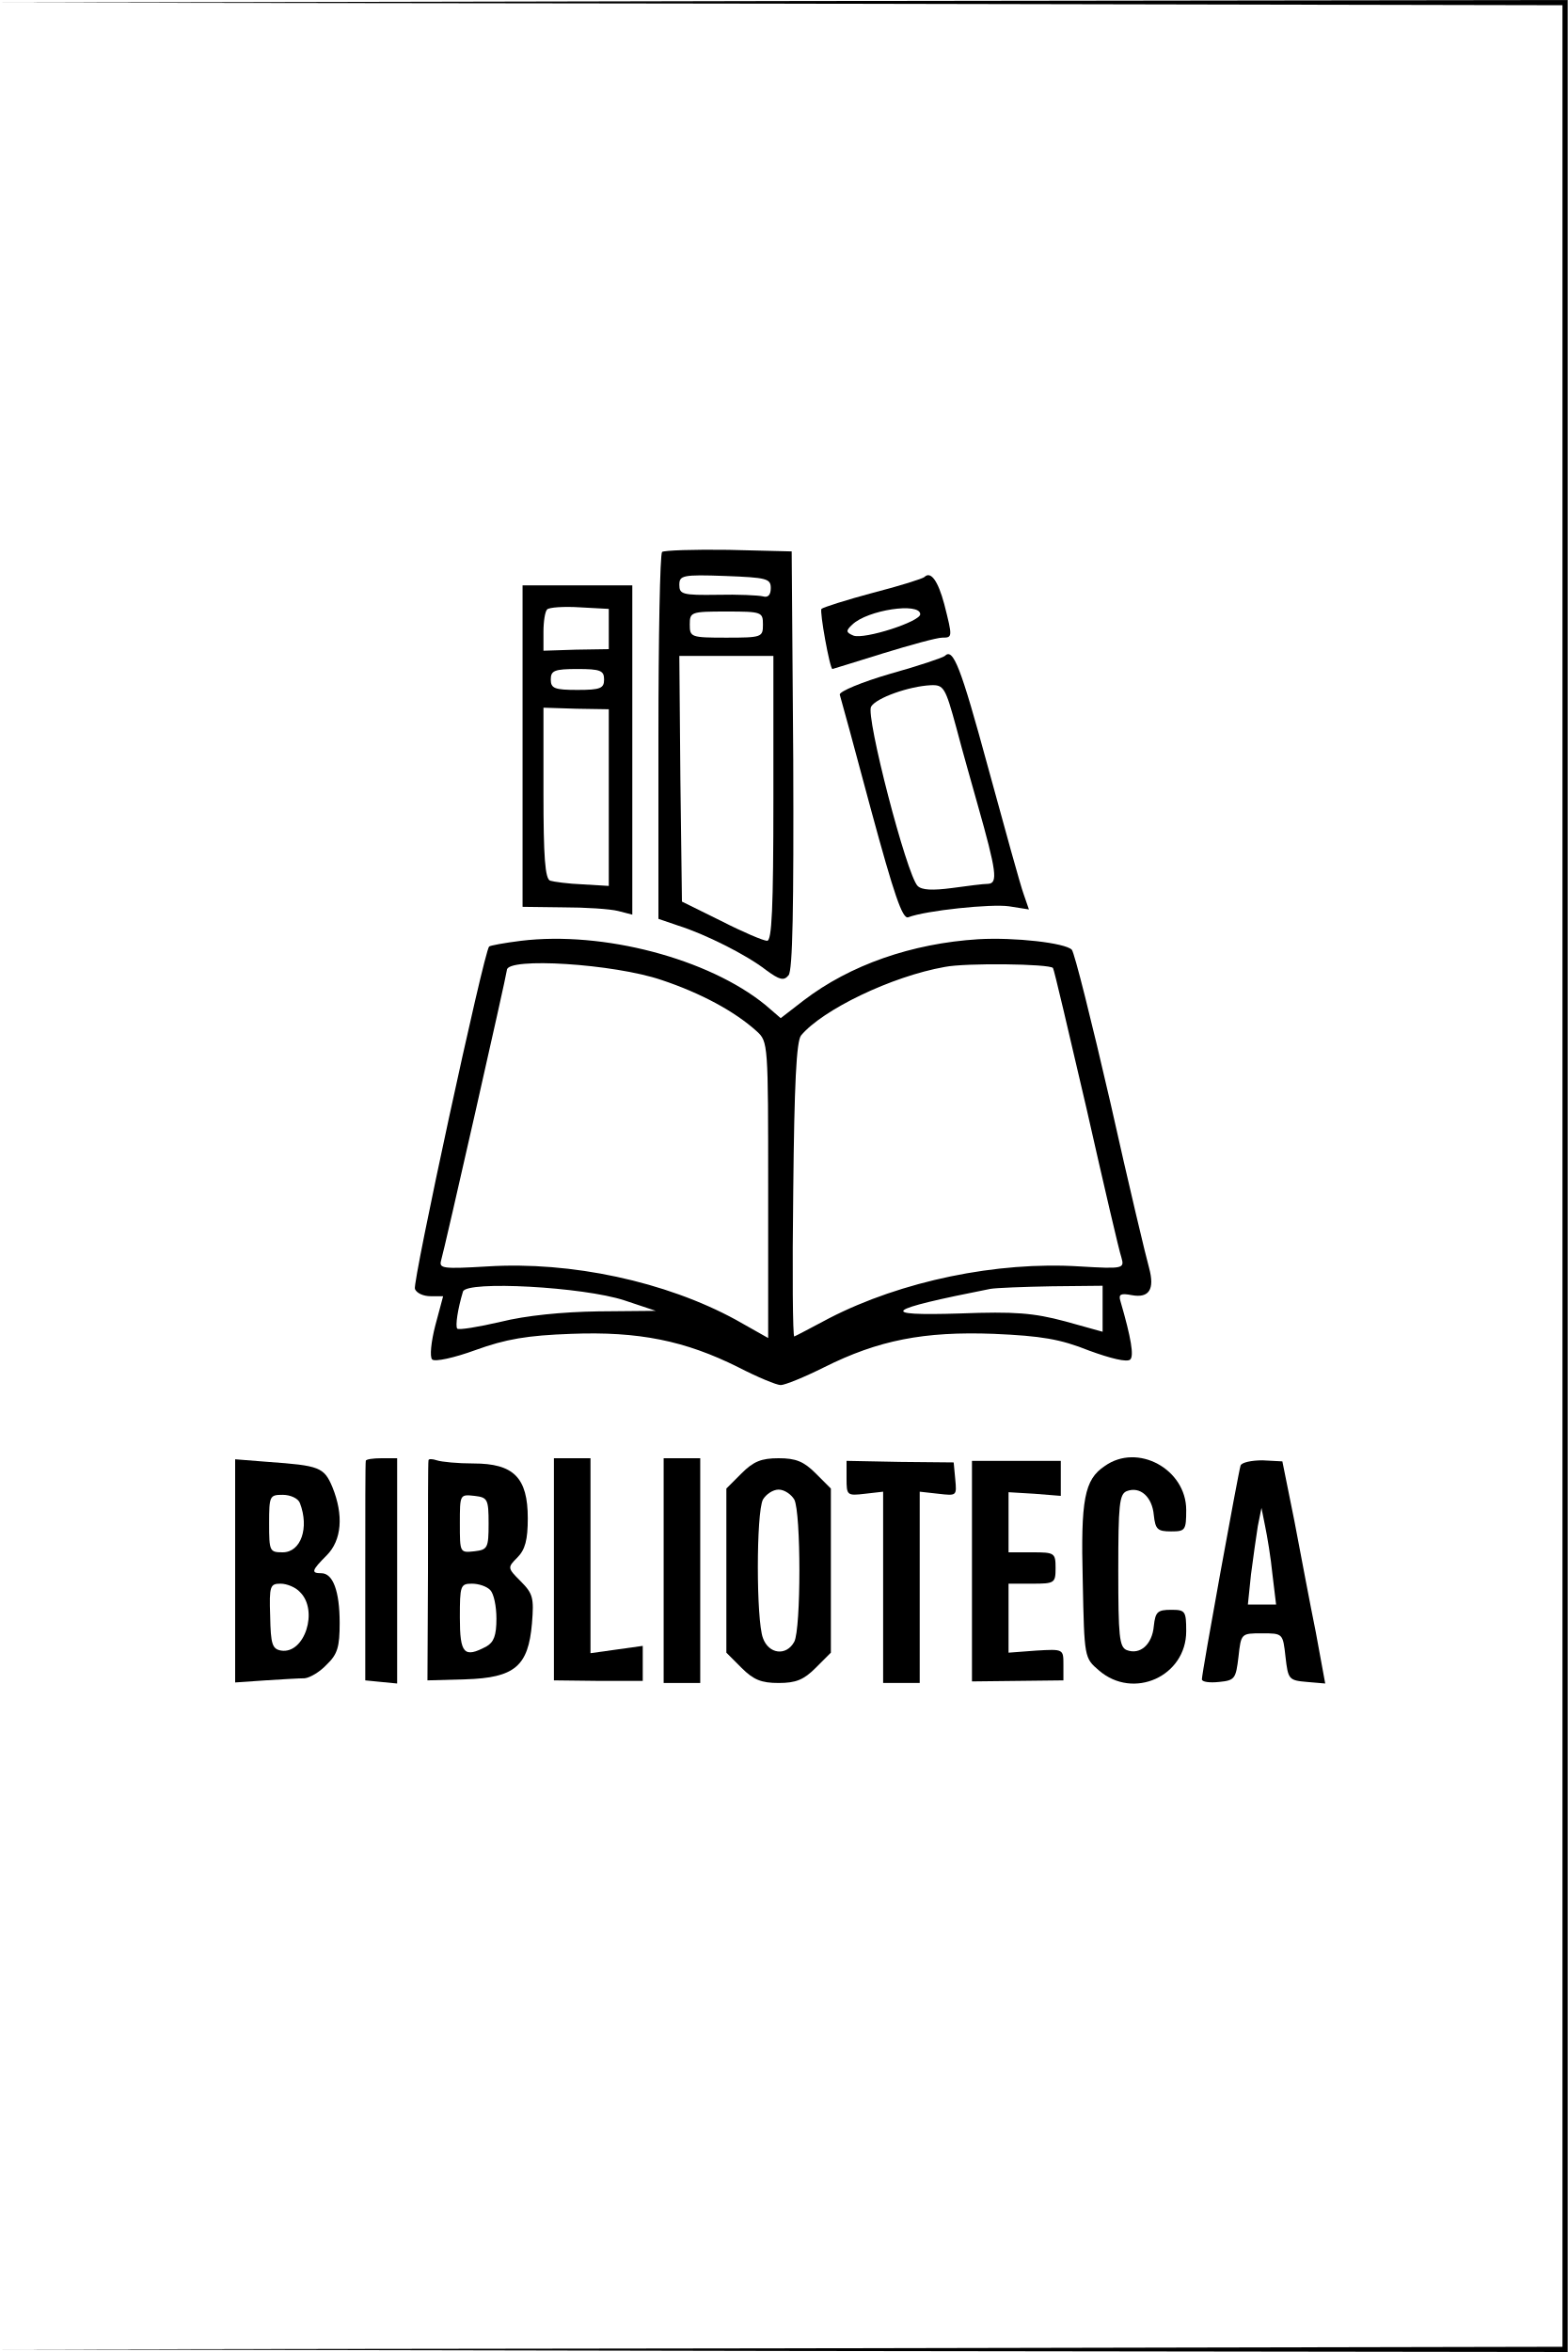
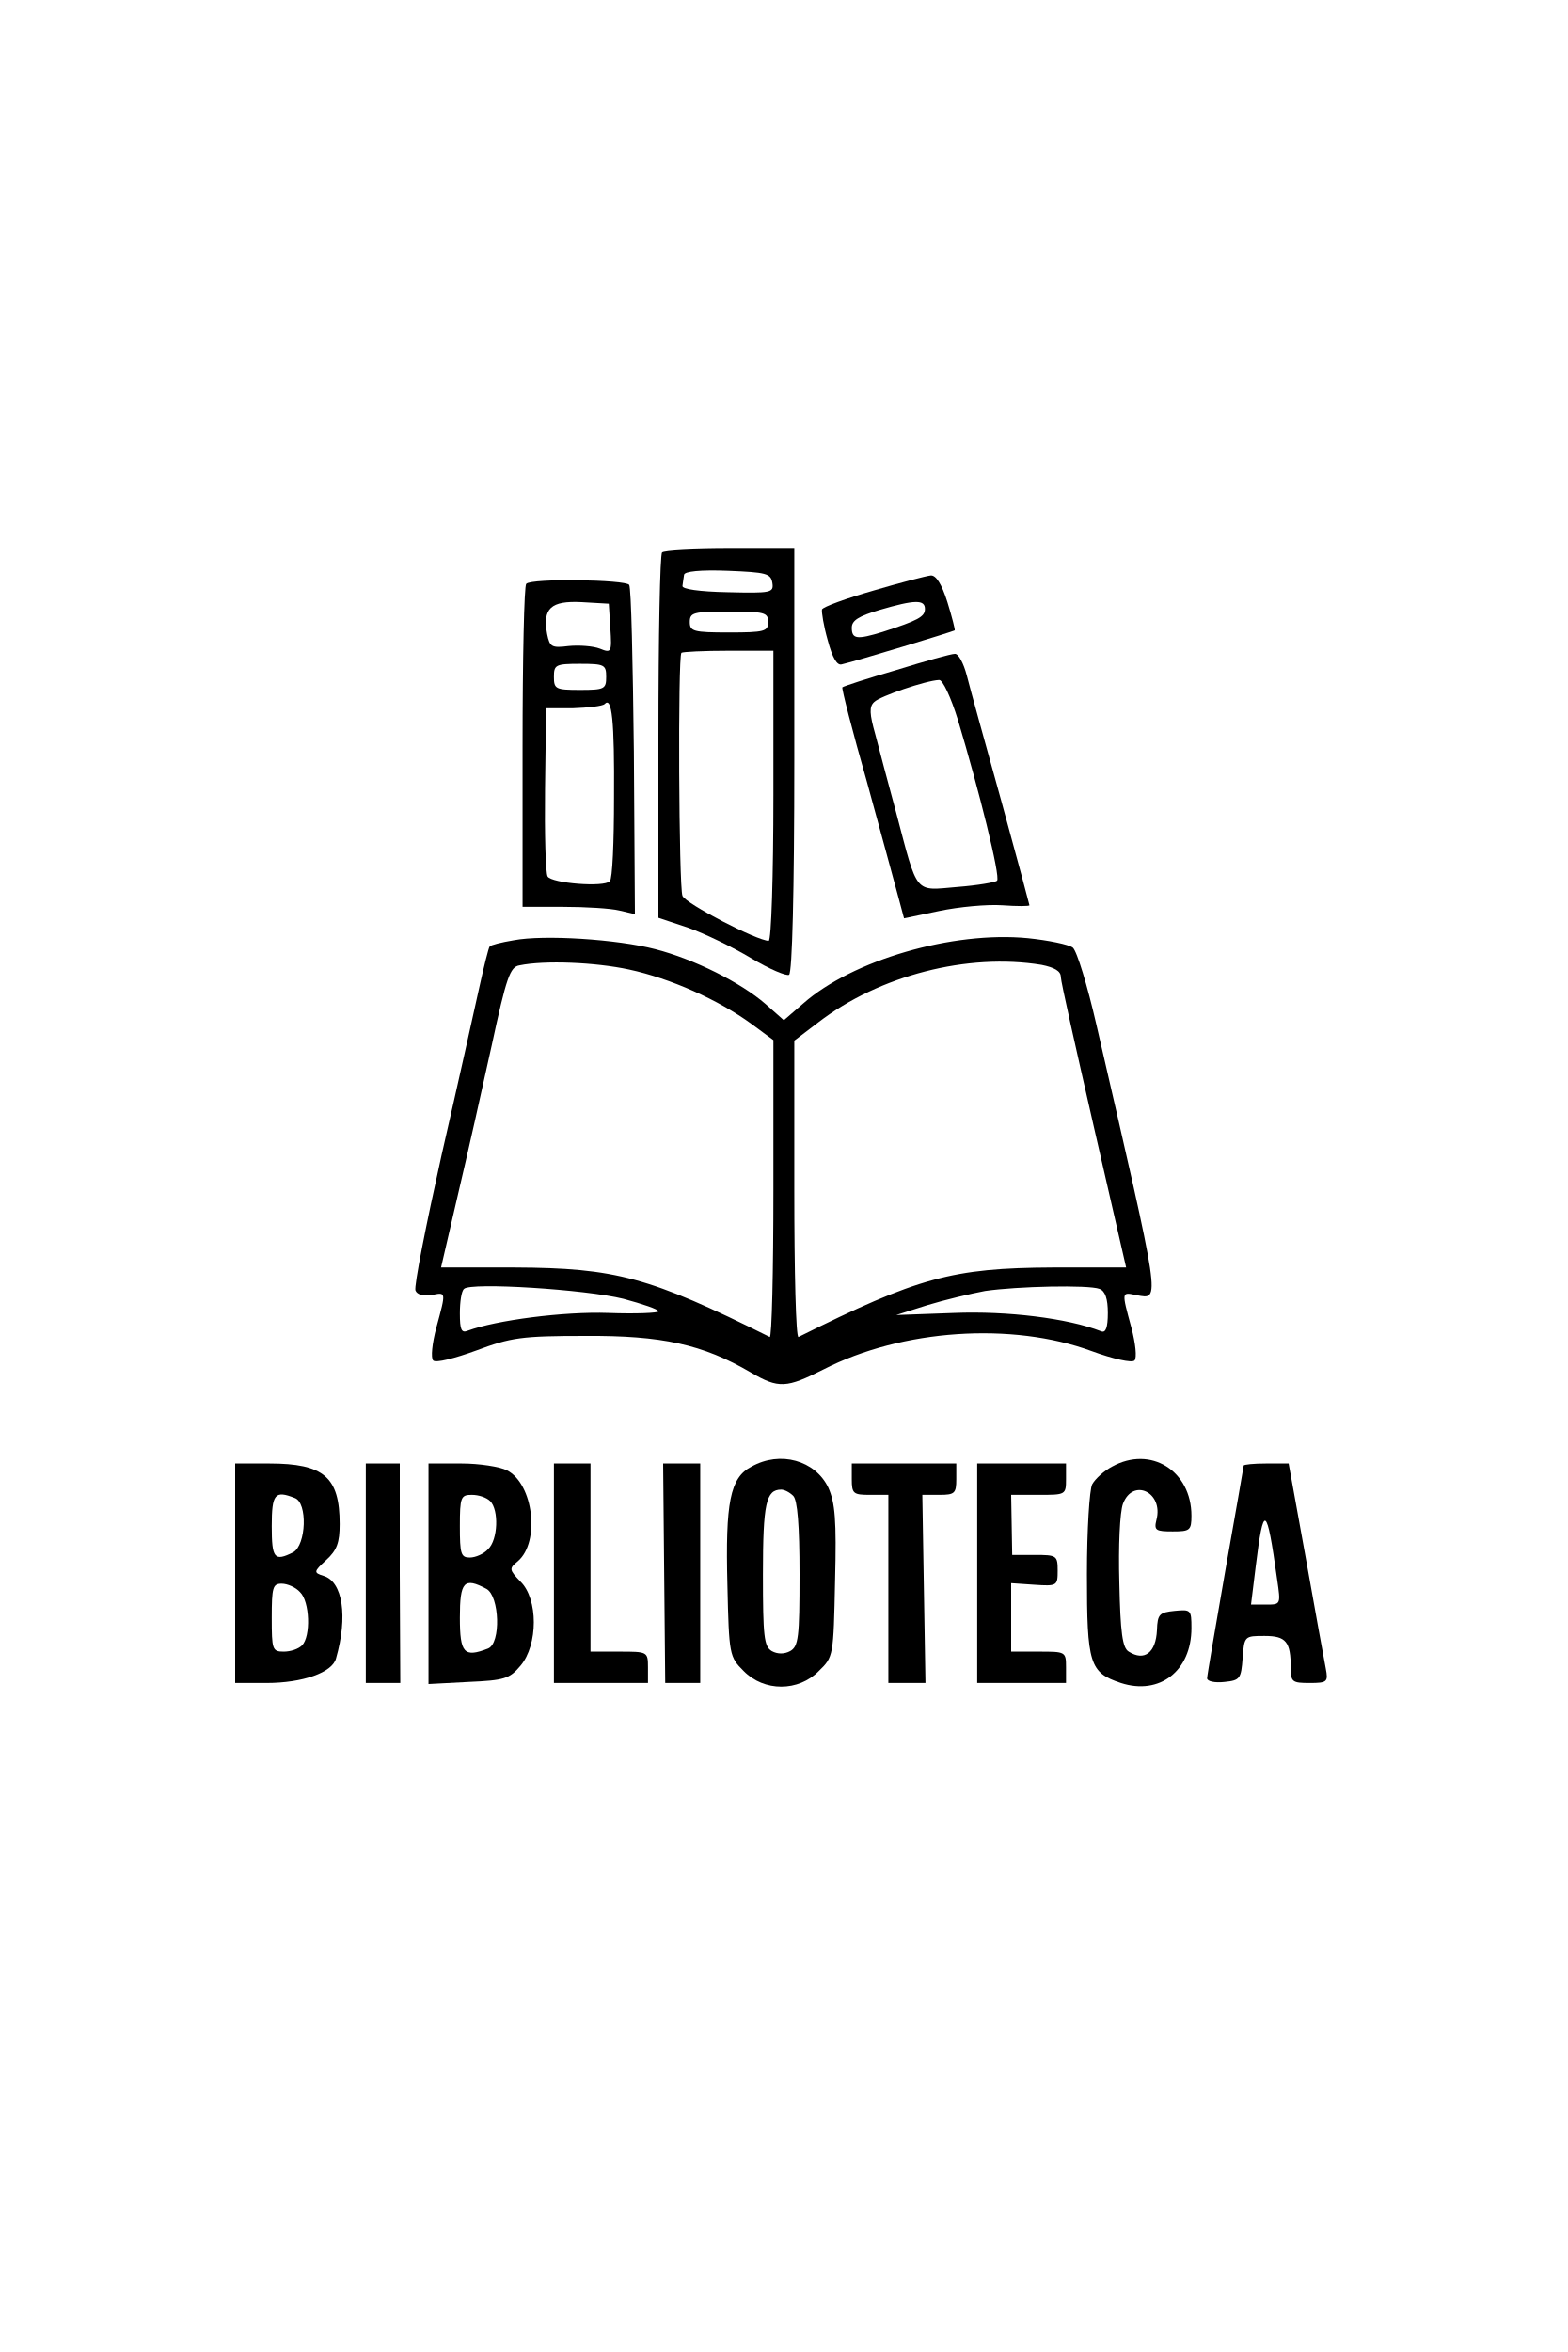
<svg xmlns="http://www.w3.org/2000/svg" version="1.0" width="300pt" height="450pt" viewBox="0 0 300 450" preserveAspectRatio="xMidYMid meet">
  <g transform="translate(0,450) scale(0.1,-0.1)" fill="#000000" stroke="none">
-     <path d="M1493 4493 l1497 -3 0 -2240 0 -2240 -1497 -3 -1498 -2 1503 -3 1502 -2 0 2250 0 2250 -1502 -2 -1503 -3 1498 -2z" />
-     <path d="M1267 3444 c-4 -4 -7 -164 -7 -355 l0 -347 38 -13 c51 -16 131 -56 168 -85 26 -19 34 -21 43 -10 8 9 10 131 9 412 l-3 399 -121 3 c-66 1 -123 -1 -127 -4z m208 -69 c0 -13 -5 -19 -15 -16 -8 2 -48 4 -87 3 -67 -1 -73 1 -73 19 0 18 6 20 88 17 79 -3 87 -5 87 -23z m-15 -70 c0 -24 -2 -25 -70 -25 -68 0 -70 1 -70 25 0 24 2 25 70 25 68 0 70 -1 70 -25z m20 -332 c0 -212 -3 -273 -12 -273 -7 0 -47 17 -88 38 l-75 37 -3 235 -2 235 90 0 90 0 0 -272z" />
-     <path d="M1769 3396 c-3 -3 -47 -17 -98 -30 -52 -14 -96 -28 -99 -31 -4 -4 16 -115 21 -115 1 0 45 14 97 30 52 16 103 30 113 30 20 0 20 1 4 64 -12 45 -26 64 -38 52z m-8 -71 c1 -14 -107 -49 -128 -41 -14 6 -15 9 -2 21 29 28 129 43 130 20z" />
-     <path d="M1000 3073 l0 -308 78 -1 c42 0 89 -3 105 -7 l27 -7 0 315 0 315 -105 0 -105 0 0 -307z m165 224 l0 -39 -63 -1 -62 -2 0 36 c0 20 3 39 7 43 4 4 32 6 63 4 l55 -3 0 -38z m-9 -97 c0 -17 -7 -20 -51 -20 -44 0 -51 3 -51 20 0 17 7 20 51 20 44 0 51 -3 51 -20z m9 -226 l0 -169 -50 3 c-27 1 -56 5 -62 7 -10 3 -13 46 -13 168 l0 163 63 -2 62 -1 0 -169z" />
-     <path d="M1808 3245 c-3 -3 -50 -19 -104 -34 -55 -16 -98 -34 -97 -40 2 -6 29 -105 60 -221 44 -162 60 -209 71 -205 34 13 159 26 193 21 l38 -6 -10 29 c-6 16 -36 125 -68 242 -53 195 -67 230 -83 214z m22 -137 c12 -46 31 -112 41 -148 36 -127 39 -150 20 -151 -9 0 -40 -4 -69 -8 -38 -5 -58 -4 -66 4 -21 21 -100 326 -89 343 10 17 73 39 114 41 25 1 28 -4 49 -81z" />
-     <path d="M997 2700 c-32 -4 -59 -9 -61 -11 -10 -10 -147 -643 -142 -655 3 -8 16 -14 30 -14 l24 0 -15 -56 c-8 -31 -11 -60 -6 -65 5 -5 42 3 83 18 58 21 99 28 183 31 129 5 218 -13 320 -64 37 -19 73 -34 81 -34 8 0 45 15 83 34 104 52 191 69 325 64 91 -4 127 -10 182 -32 41 -15 73 -23 79 -17 7 7 2 40 -19 112 -4 13 1 15 22 11 33 -6 44 11 33 52 -5 17 -39 159 -74 316 -36 156 -69 288 -74 293 -13 13 -109 24 -179 20 -127 -8 -245 -49 -334 -117 l-44 -34 -29 25 c-109 89 -311 142 -468 123z m269 -75 c75 -25 140 -60 182 -98 22 -20 22 -23 22 -304 l0 -283 -62 35 c-134 73 -315 112 -475 102 -85 -5 -93 -4 -89 11 6 19 126 549 126 556 0 25 205 12 296 -19z m749 23 c2 -2 30 -122 64 -268 33 -146 63 -275 67 -286 6 -21 4 -22 -80 -17 -158 10 -341 -28 -479 -99 -34 -18 -64 -34 -67 -35 -3 -2 -4 124 -2 279 2 203 6 286 15 297 41 49 173 113 275 131 40 8 200 6 207 -2z m-820 -636 l60 -20 -110 -1 c-69 -1 -139 -8 -187 -20 -43 -10 -80 -16 -83 -13 -4 5 1 38 11 71 7 21 230 9 309 -17z m915 -16 l0 -44 -72 20 c-60 16 -96 19 -201 15 -160 -5 -145 7 58 47 11 2 64 4 118 5 l97 1 0 -44z" />
-     <path d="M450 1495 l0 -214 58 4 c31 2 65 4 75 4 10 1 29 12 42 26 21 20 25 34 25 80 0 61 -13 95 -35 95 -20 0 -19 5 10 34 29 29 33 77 11 131 -16 38 -25 41 -123 48 l-63 5 0 -213z m124 129 c18 -47 2 -94 -33 -94 -25 0 -26 2 -26 55 0 53 1 55 26 55 15 0 30 -7 33 -16z m0 -170 c36 -35 9 -119 -36 -112 -17 3 -20 12 -21 66 -2 58 0 62 20 62 12 0 29 -7 37 -16z" />
-     <path d="M700 1705 c-1 -3 -1 -98 -1 -212 l0 -208 30 -3 31 -3 0 215 0 216 -30 0 c-16 0 -30 -2 -30 -5z" />
-     <path d="M820 1706 c-1 -3 -1 -99 -1 -213 l-1 -208 73 2 c94 3 120 25 127 107 4 49 2 57 -22 81 -25 25 -25 26 -6 45 15 15 20 34 20 75 0 78 -27 105 -104 105 -30 0 -61 3 -70 6 -9 3 -16 3 -16 0z m115 -121 c0 -47 -2 -50 -27 -53 -28 -3 -28 -3 -28 53 0 56 0 56 28 53 25 -3 27 -6 27 -53z m3 -127 c7 -7 12 -31 12 -55 0 -32 -5 -45 -19 -53 -43 -23 -51 -14 -51 55 0 61 1 65 23 65 13 0 28 -5 35 -12z" />
-     <path d="M1060 1498 l0 -213 85 -1 85 0 0 33 0 34 -50 -7 -50 -7 0 187 0 186 -35 0 -35 0 0 -212z" />
-     <path d="M1270 1495 l0 -215 35 0 35 0 0 215 0 215 -35 0 -35 0 0 -215z" />
-     <path d="M1419 1681 l-29 -29 0 -157 0 -157 29 -29 c23 -23 38 -29 71 -29 33 0 48 6 71 29 l29 29 0 157 0 157 -29 29 c-23 23 -38 29 -71 29 -33 0 -48 -6 -71 -29z m101 -50 c13 -25 13 -247 0 -272 -15 -28 -49 -24 -60 7 -13 34 -13 240 0 265 6 10 19 19 30 19 11 0 24 -9 30 -19z" />
-     <path d="M1620 1671 c0 -32 1 -33 35 -29 l35 4 0 -183 0 -183 35 0 35 0 0 183 0 183 36 -4 c35 -4 35 -4 32 28 l-3 32 -103 1 -102 2 0 -34z" />
-     <path d="M1860 1494 l0 -211 88 1 87 1 0 30 c0 30 0 30 -52 27 l-53 -4 0 66 0 66 45 0 c43 0 45 1 45 30 0 29 -2 30 -45 30 l-45 0 0 58 0 57 50 -3 50 -4 0 34 0 33 -85 0 -85 0 0 -211z" />
-     <path d="M2114 1695 c-39 -26 -46 -64 -42 -220 3 -147 3 -147 31 -171 66 -57 167 -11 167 75 0 39 -2 41 -29 41 -26 0 -30 -4 -33 -31 -3 -35 -26 -56 -52 -46 -14 6 -16 26 -16 152 0 126 2 146 16 152 26 10 49 -11 52 -46 3 -27 7 -31 33 -31 27 0 29 2 29 41 0 78 -93 129 -156 84z" />
-     <path d="M2374 1696 c-4 -12 -74 -396 -74 -409 0 -5 15 -7 33 -5 30 3 32 6 37 48 5 45 5 45 45 45 40 0 40 0 45 -45 5 -43 6 -45 41 -48 l35 -3 -18 98 c-11 54 -29 150 -41 213 l-23 114 -38 2 c-21 0 -40 -4 -42 -10z m61 -208 l7 -58 -27 0 -27 0 6 58 c4 31 10 73 13 92 l7 35 7 -35 c4 -19 11 -61 14 -92z" />
+     <path d="M1267 3443 c-4 -3 -7 -162 -7 -353 l0 -346 57 -19 c31 -11 85 -37 120 -58 35 -21 68 -35 73 -32 6 4 10 158 10 411 l0 404 -123 0 c-68 0 -127 -3 -130 -7z m211 -58 c3 -19 -2 -20 -85 -18 -55 1 -88 6 -87 12 1 6 2 16 3 21 0 7 32 10 84 8 73 -3 82 -5 85 -23z m-8 -75 c0 -18 -7 -20 -75 -20 -68 0 -75 2 -75 20 0 18 7 20 75 20 68 0 75 -2 75 -20z m10 -332 c0 -153 -4 -278 -9 -278 -22 0 -159 71 -165 86 -7 17 -9 458 -2 465 2 2 43 4 90 4 l86 0 0 -277z" />
+     <path d="M1671 3370 c-52 -15 -96 -31 -98 -36 -1 -5 3 -31 11 -59 9 -34 18 -49 27 -46 27 6 214 63 216 65 1 1 -5 25 -14 54 -11 35 -22 52 -32 51 -9 -1 -59 -14 -110 -29z m99 -35 c0 -15 -13 -22 -81 -44 -49 -15 -59 -14 -59 8 0 14 13 22 53 34 68 20 87 20 87 2z" />
+     <path d="M1007 3383 c-4 -3 -7 -144 -7 -312 l0 -306 77 0 c43 0 92 -3 108 -7 l30 -7 -2 311 c-2 170 -5 314 -9 319 -6 10 -187 13 -197 2z m161 -85 c3 -46 2 -48 -20 -39 -13 5 -40 7 -60 5 -32 -4 -36 -2 -41 23 -9 49 7 64 66 61 l52 -3 3 -47z m-8 -93 c0 -23 -3 -25 -50 -25 -47 0 -50 2 -50 25 0 23 3 25 50 25 47 0 50 -2 50 -25z m15 -232 c0 -83 -3 -155 -8 -159 -11 -12 -111 -4 -119 9 -4 6 -6 82 -5 167 l2 155 52 0 c29 1 56 4 60 8 14 15 19 -30 18 -180z" />
+     <path d="M1715 3218 c-55 -16 -101 -31 -103 -33 -2 -1 19 -83 47 -181 27 -99 54 -197 60 -220 l11 -41 67 14 c38 8 92 13 121 11 28 -2 52 -2 52 0 0 1 -24 91 -54 200 -30 108 -60 216 -66 240 -6 23 -16 42 -23 41 -7 0 -57 -14 -112 -31z m118 -95 c40 -133 82 -301 75 -308 -3 -3 -37 -9 -76 -12 -83 -7 -75 -17 -117 142 -15 55 -33 123 -40 150 -11 39 -12 53 -2 62 11 11 99 41 124 42 7 1 23 -34 36 -76z" />
+     <path d="M983 2701 c-24 -4 -44 -9 -46 -12 -2 -2 -11 -38 -20 -79 -9 -41 -41 -185 -72 -320 -30 -135 -53 -251 -50 -259 3 -8 15 -11 30 -9 29 6 29 8 10 -62 -8 -30 -11 -58 -6 -63 5 -5 41 4 82 19 67 25 87 28 209 28 146 1 225 -16 317 -70 53 -31 68 -30 139 6 150 77 361 91 513 35 41 -15 77 -23 82 -18 5 5 2 33 -6 63 -19 70 -19 68 10 62 46 -8 48 -24 -77 518 -17 74 -37 140 -45 147 -8 6 -47 14 -86 18 -144 14 -336 -42 -430 -125 l-37 -32 -35 31 c-47 41 -137 86 -211 105 -73 19 -213 28 -271 17z m221 -56 c79 -17 171 -58 234 -104 l42 -31 0 -286 c0 -157 -3 -284 -7 -282 -231 115 -295 132 -488 133 l-141 0 32 138 c18 76 47 205 65 287 28 130 35 150 53 153 48 10 145 6 210 -8z m789 9 c25 -5 37 -12 37 -23 0 -9 29 -137 63 -286 l62 -270 -140 0 c-193 -1 -258 -19 -487 -133 -5 -2 -8 125 -8 282 l0 285 46 35 c117 90 286 133 427 110z m-800 -639 c37 -10 67 -20 67 -24 0 -3 -43 -5 -96 -3 -85 3 -215 -14 -269 -34 -12 -5 -15 2 -15 33 0 22 3 43 8 47 12 13 233 -1 305 -19z m911 19 c11 -4 16 -19 16 -46 0 -28 -4 -39 -13 -35 -64 25 -180 39 -281 35 l-111 -4 60 19 c33 10 83 22 110 27 62 9 198 12 219 4z" />
+     <path d="M1438 1694 c-41 -21 -50 -69 -46 -226 3 -135 4 -138 31 -165 39 -40 105 -40 144 0 28 27 28 29 31 172 3 118 0 150 -13 179 -25 52 -92 71 -147 40z m80 -56 c8 -8 12 -56 12 -150 0 -121 -2 -138 -18 -147 -11 -6 -24 -6 -35 0 -15 9 -17 28 -17 147 0 136 6 162 35 162 6 0 16 -5 23 -12z" />
+     <path d="M2128 1694 c-15 -8 -32 -23 -38 -34 -5 -10 -10 -86 -10 -172 0 -172 5 -188 65 -208 74 -24 135 23 135 105 0 35 -1 36 -32 33 -29 -3 -33 -6 -34 -37 -2 -43 -24 -60 -54 -41 -12 7 -16 36 -18 132 -2 70 1 135 7 151 19 50 78 22 64 -31 -5 -20 -1 -22 31 -22 33 0 36 2 36 30 0 86 -78 135 -152 94z" />
+     <path d="M450 1490 l0 -210 60 0 c69 0 126 20 133 47 23 80 13 147 -24 158 -19 6 -19 8 5 30 21 19 26 34 26 69 0 90 -30 116 -135 116 l-65 0 0 -210z m114 144 c25 -9 22 -90 -3 -104 -36 -18 -41 -12 -41 50 0 62 6 69 44 54z m10 -180 c19 -18 21 -85 4 -102 -7 -7 -22 -12 -35 -12 -22 0 -23 4 -23 65 0 58 2 65 19 65 11 0 27 -7 35 -16z" />
+     <path d="M700 1490 l0 -210 33 0 33 0 -1 210 0 210 -32 0 -33 0 0 -210z" />
+     <path d="M820 1489 l0 -211 76 4 c69 3 79 6 100 31 34 40 34 128 0 161 -22 23 -22 25 -5 39 43 37 30 148 -21 174 -14 7 -53 13 -87 13 l-63 0 0 -211z m118 139 c17 -17 15 -74 -4 -92 -8 -9 -24 -16 -35 -16 -17 0 -19 7 -19 60 0 56 2 60 23 60 13 0 28 -5 35 -12z m-7 -168 c25 -14 28 -104 3 -114 -46 -18 -54 -9 -54 59 0 69 8 78 51 55z" />
+     <path d="M1060 1490 l0 -210 90 0 90 0 0 30 c0 30 -1 30 -55 30 l-55 0 0 180 0 180 -35 0 -35 0 0 -210z" />
+     <path d="M1271 1490 l2 -210 33 0 34 0 0 210 0 210 -35 0 -36 0 2 -210z" />
+     <path d="M1630 1670 c0 -28 3 -30 35 -30 l35 0 0 -180 0 -180 36 0 35 0 -3 180 -3 180 33 0 c29 0 32 3 32 30 l0 30 -100 0 -100 0 0 -30z" />
+     <path d="M1870 1490 l0 -210 85 0 85 0 0 30 c0 30 -1 30 -52 30 l-53 0 0 66 0 65 44 -3 c44 -3 45 -2 45 27 0 29 -2 30 -44 30 l-43 0 -1 58 -1 57 53 0 c51 0 52 0 52 30 l0 30 -85 0 -85 0 0 -210z" />
+     <path d="M2380 1696 c0 -2 -16 -92 -35 -200 -19 -109 -35 -202 -35 -207 0 -6 15 -9 33 -7 30 3 32 6 35 46 3 42 4 42 42 42 41 0 50 -11 50 -61 0 -27 3 -29 36 -29 34 0 36 2 31 28 -3 15 -20 109 -38 210 l-33 182 -43 0 c-24 0 -43 -2 -43 -4z m64 -218 c7 -48 7 -48 -21 -48 l-29 0 9 73 c15 122 21 119 41 -25z" />
  </g>
</svg>
